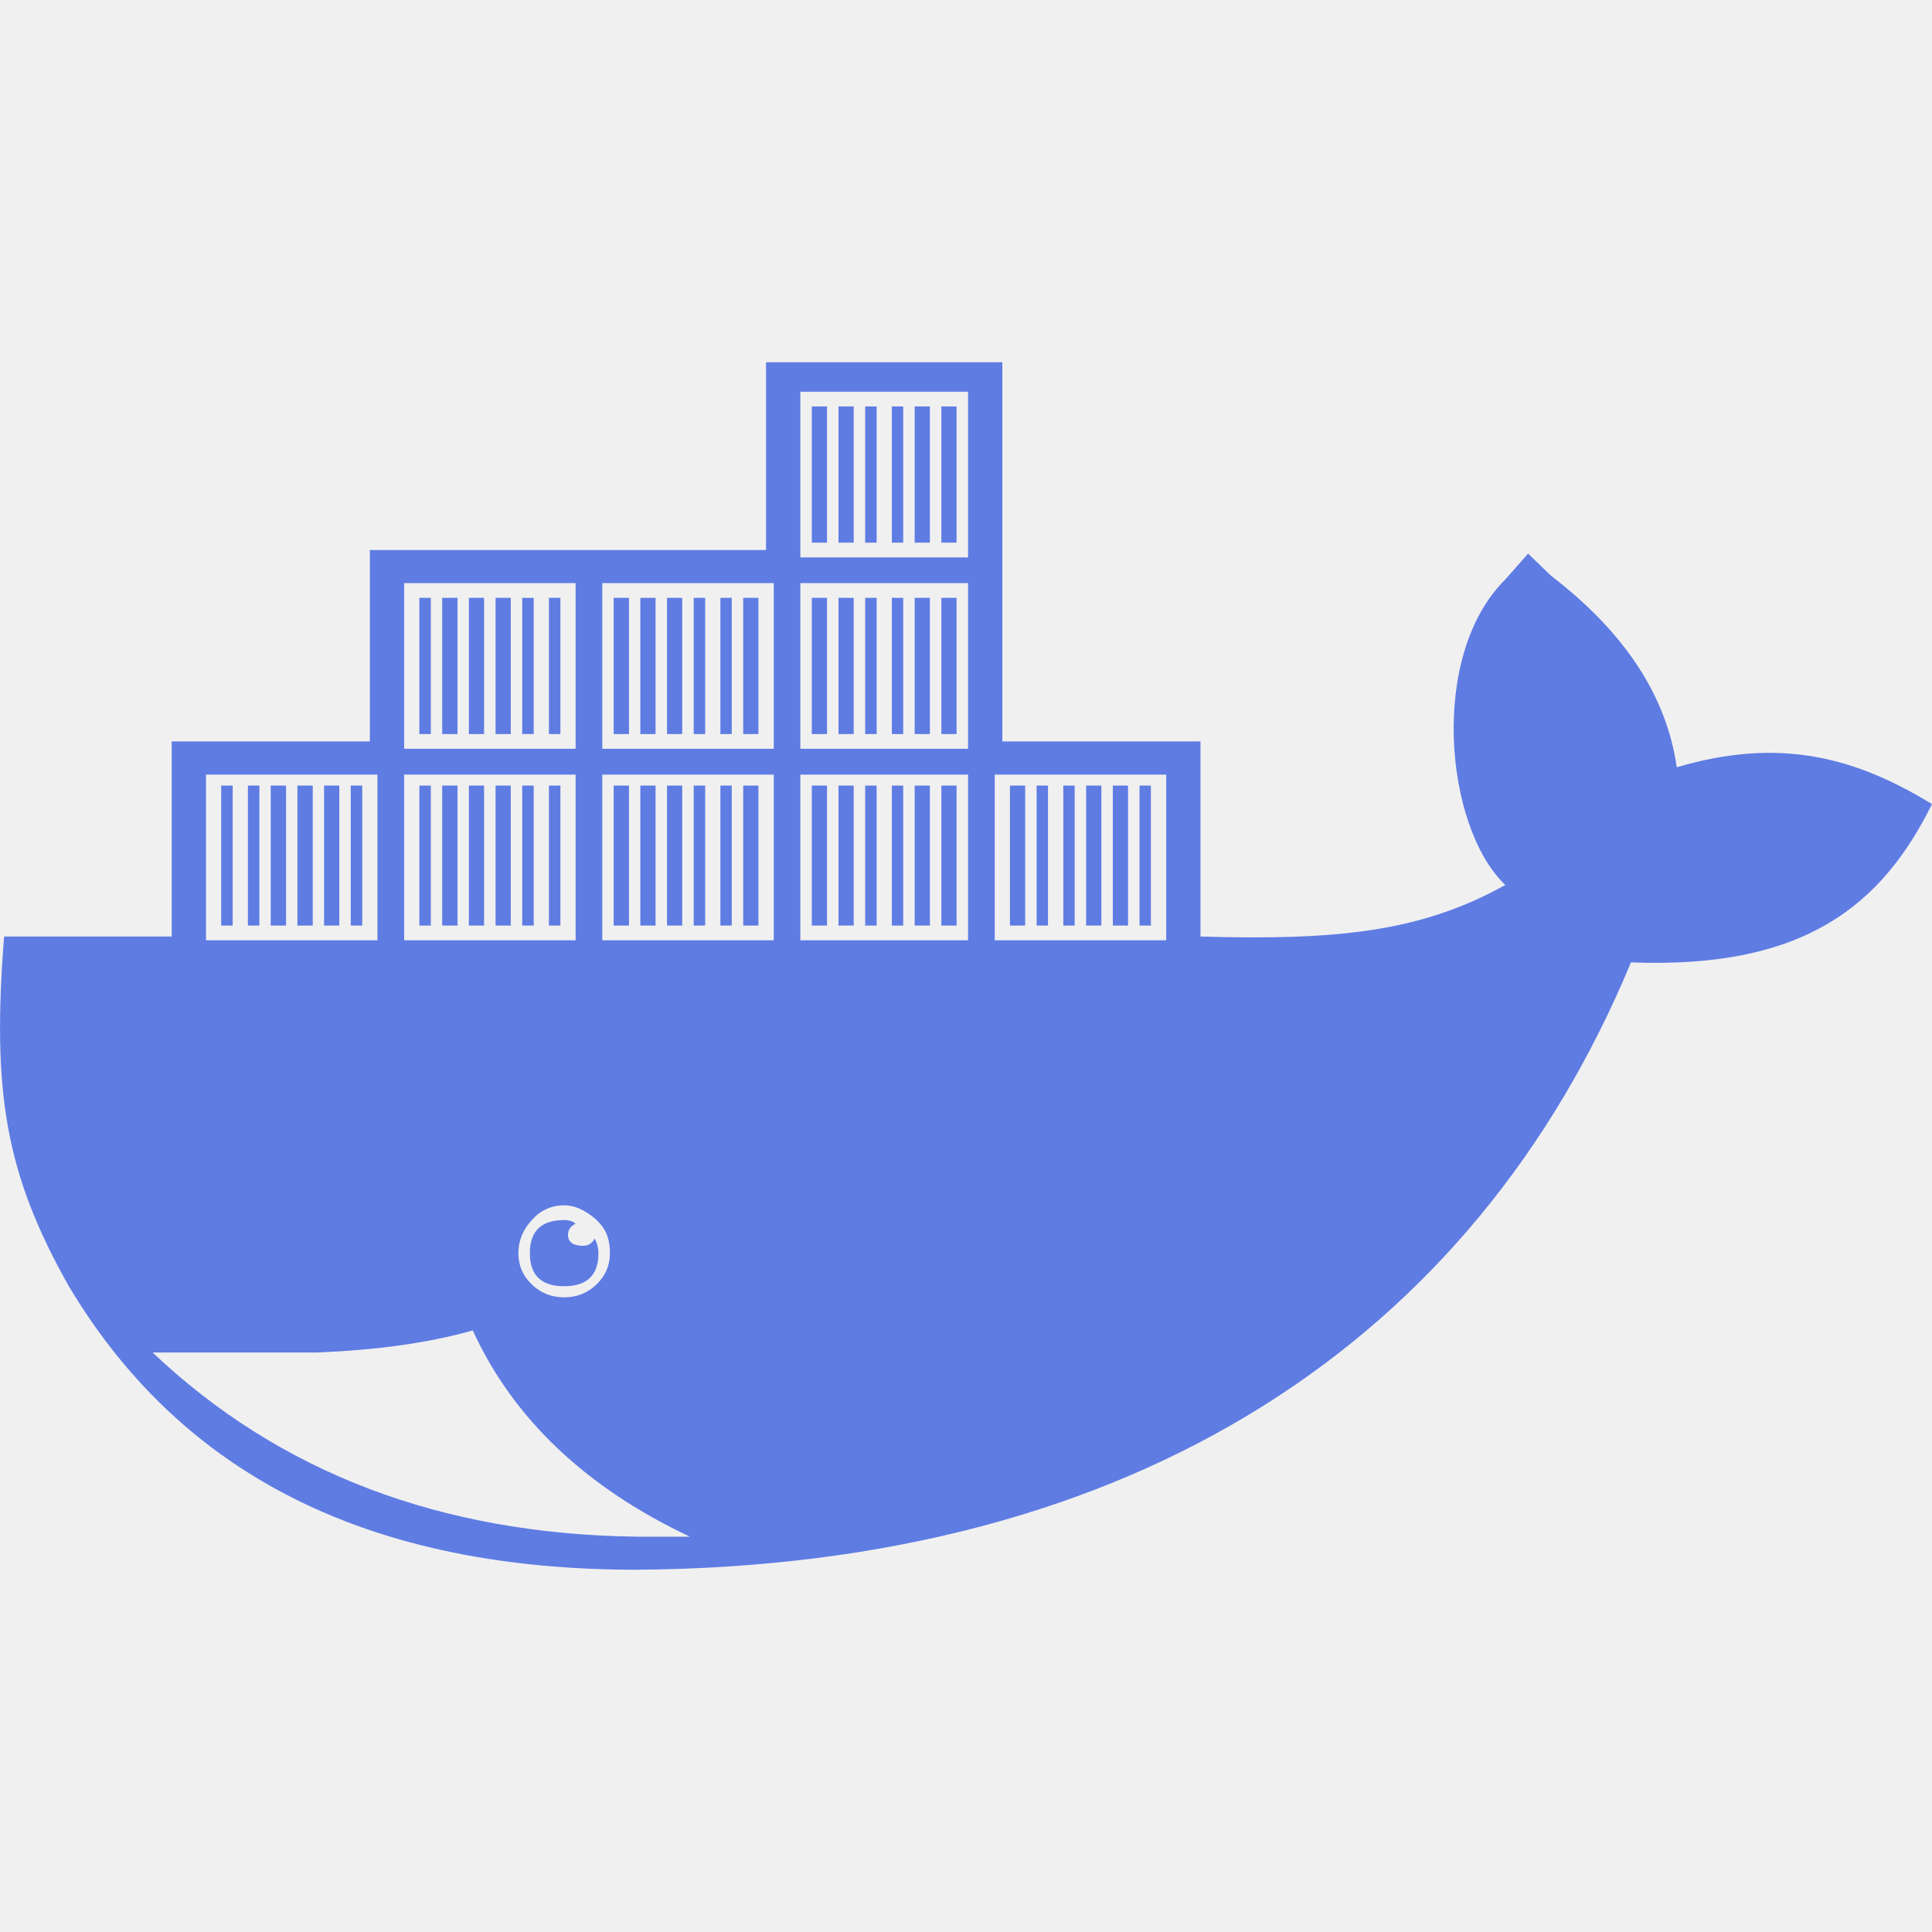
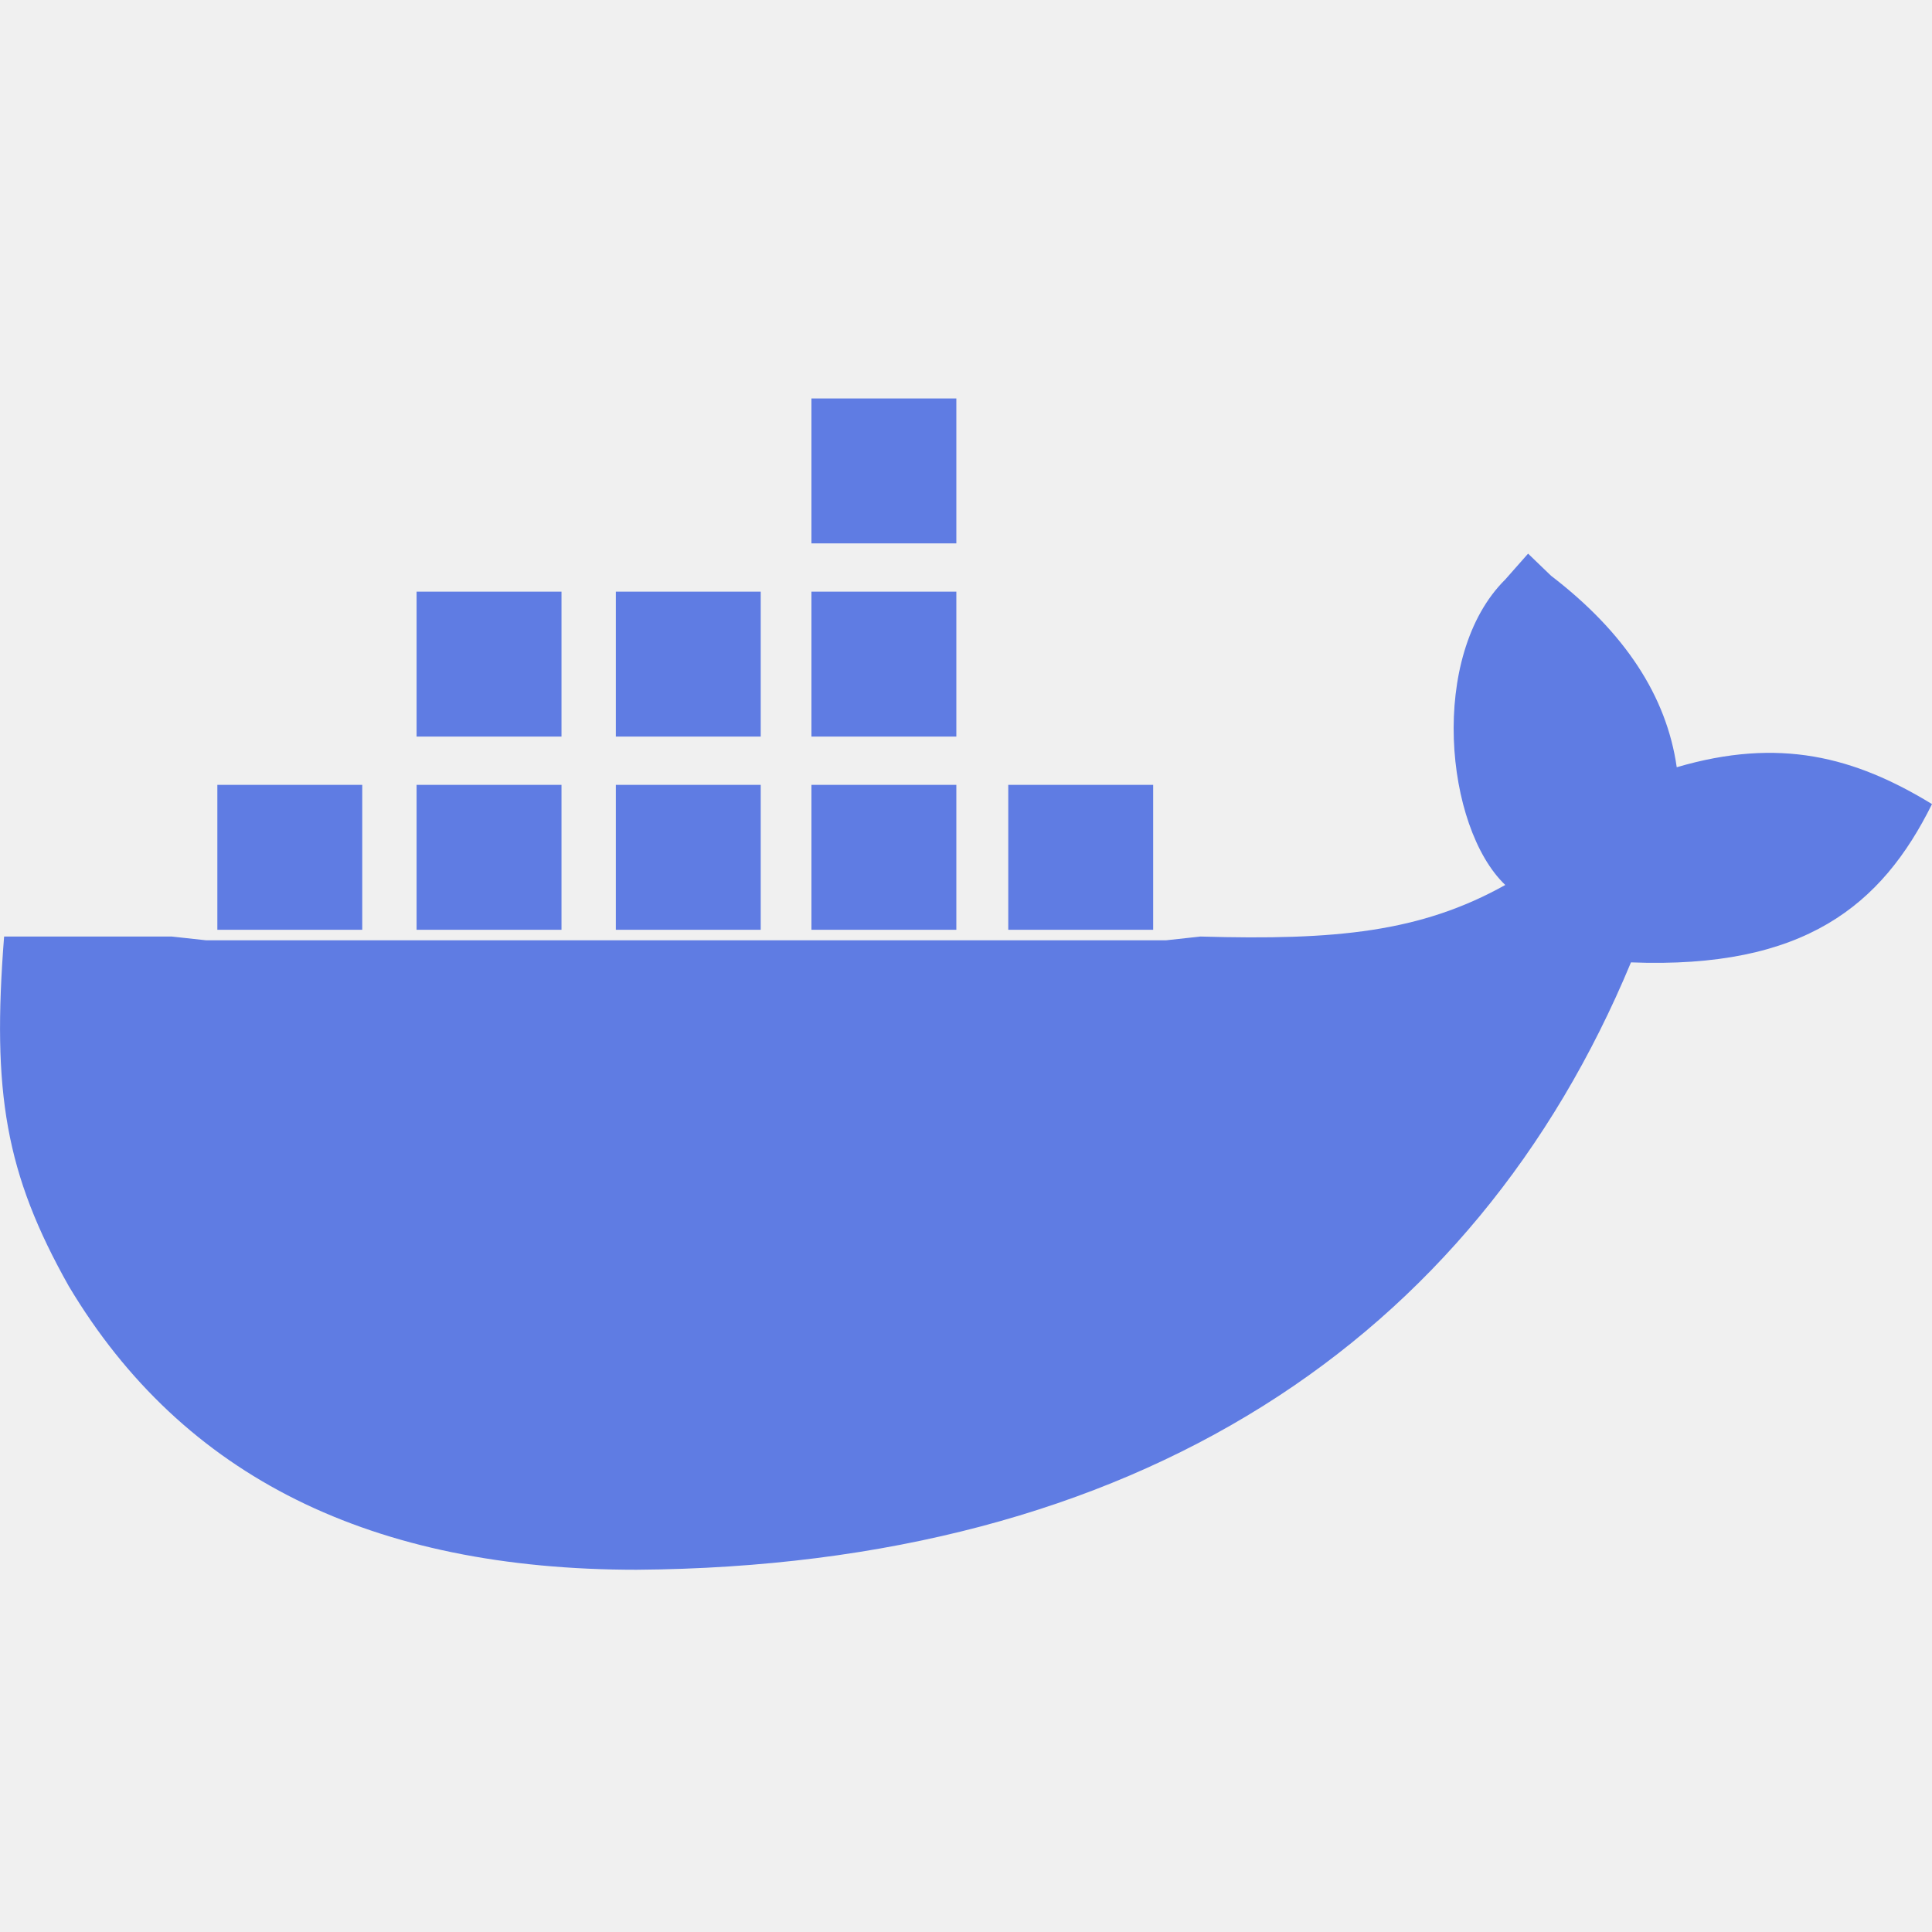
<svg xmlns="http://www.w3.org/2000/svg" width="16" height="16" viewBox="0 0 16 16" fill="none">
-   <path d="M12.466 7.329C11.966 6.852 11.83 5.429 12.466 4.799L12.655 4.585L12.845 4.768C13.455 5.236 13.802 5.764 13.886 6.354C14.735 6.104 15.358 6.267 16 6.659C15.584 7.499 14.942 8.026 13.507 7.97C12.208 11.096 9.416 12.97 5.272 13C3.084 13 1.517 12.238 0.57 10.652C0.044 9.718 -0.067 9.046 0.034 7.756H1.422V6.14H3.063V4.555H6.344V3H8.301V6.14H9.942V7.756C11.066 7.788 11.765 7.72 12.466 7.329ZM2.905 6.506H3V7.665H2.905V6.506ZM2.684 6.506H2.81V7.665H2.684V6.506ZM2.463 6.506H2.59V7.665H2.463V6.506ZM2.242 6.506H2.369V7.665H2.242V6.506ZM2.053 6.506H2.148V7.665H2.053V6.506ZM1.832 6.506H1.927V7.665H1.832V6.506ZM1.706 6.415V7.787H3.126V6.415H1.706ZM4.546 4.951H4.641V6.079H4.546V4.951ZM4.325 4.951H4.42V6.079H4.325V4.951ZM4.104 4.951H4.23V6.079H4.104V4.951ZM3.883 4.951H4.009V6.079H3.883V4.951ZM3.662 4.951H3.789V6.079H3.662V4.951ZM3.473 4.951H3.568V6.079H3.473V4.951ZM3.347 4.829V6.201H4.767V4.829H3.347ZM4.546 6.506H4.641V7.665H4.546V6.506ZM4.325 6.506H4.42V7.665H4.325V6.506ZM4.104 6.506H4.23V7.665H4.104V6.506ZM3.883 6.506H4.009V7.665H3.883V6.506ZM3.662 6.506H3.789V7.665H3.662V6.506ZM3.473 6.506H3.568V7.665H3.473V6.506ZM3.347 6.415V7.787H4.767V6.415H3.347ZM6.155 6.506H6.281V7.665H6.155V6.506ZM5.966 6.506H6.06V7.665H5.966V6.506ZM5.745 6.506H5.84V7.665H5.745V6.506ZM5.524 6.506H5.65V7.665H5.524V6.506ZM5.303 6.506H5.429V7.665H5.303V6.506ZM5.082 6.506H5.209V7.665H5.082V6.506ZM4.988 6.415V7.787H6.408V6.415H4.988ZM6.155 4.951H6.281V6.079H6.155V4.951ZM5.966 4.951H6.06V6.079H5.966V4.951ZM5.745 4.951H5.84V6.079H5.745V4.951ZM5.524 4.951H5.65V6.079H5.524V4.951ZM5.303 4.951H5.429V6.079H5.303V4.951ZM5.082 4.951H5.209V6.079H5.082V4.951ZM4.988 4.829V6.201H6.408V4.829H4.988ZM7.796 6.506H7.922V7.665H7.796V6.506ZM7.575 6.506H7.701V7.665H7.575V6.506ZM7.386 6.506H7.48V7.665H7.386V6.506ZM7.165 6.506H7.26V7.665H7.165V6.506ZM6.944 6.506H7.07V7.665H6.944V6.506ZM6.723 6.506H6.849V7.665H6.723V6.506ZM6.628 6.415V7.787H8.017V6.415H6.628ZM7.796 4.951H7.922V6.079H7.796V4.951ZM7.575 4.951H7.701V6.079H7.575V4.951ZM7.386 4.951H7.48V6.079H7.386V4.951ZM7.165 4.951H7.26V6.079H7.165V4.951ZM6.944 4.951H7.07V6.079H6.944V4.951ZM6.723 4.951H6.849V6.079H6.723V4.951ZM6.628 4.829V6.201H8.017V4.829H6.628ZM7.796 3.366H7.922V4.494H7.796V3.366ZM7.575 3.366H7.701V4.494H7.575V3.366ZM7.386 3.366H7.48V4.494H7.386V3.366ZM7.165 3.366H7.26V4.494H7.165V3.366ZM6.944 3.366H7.07V4.494H6.944V3.366ZM6.723 3.366H6.849V4.494H6.723V3.366ZM6.628 3.244V4.616H8.017V3.244H6.628ZM9.437 6.506H9.531V7.665H9.437V6.506ZM9.216 6.506H9.342V7.665H9.216V6.506ZM8.995 6.506H9.121V7.665H8.995V6.506ZM8.806 6.506H8.9V7.665H8.806V6.506ZM8.585 6.506H8.679V7.665H8.585V6.506ZM8.364 6.506H8.49V7.665H8.364V6.506ZM8.238 6.415V7.787H9.658V6.415H8.238ZM4.672 9.982C4.567 9.982 4.478 10.022 4.404 10.104C4.33 10.185 4.293 10.276 4.293 10.378C4.293 10.48 4.33 10.566 4.404 10.637C4.478 10.708 4.567 10.744 4.672 10.744C4.777 10.744 4.867 10.708 4.94 10.637C5.014 10.566 5.051 10.48 5.051 10.378C5.051 10.297 5.035 10.231 5.003 10.18C4.972 10.129 4.925 10.083 4.861 10.043C4.798 10.002 4.735 9.982 4.672 9.982ZM4.672 10.104C4.714 10.104 4.746 10.114 4.767 10.134C4.725 10.155 4.704 10.185 4.704 10.226C4.704 10.287 4.746 10.317 4.83 10.317C4.872 10.317 4.904 10.297 4.925 10.256C4.946 10.297 4.956 10.337 4.956 10.378C4.956 10.561 4.861 10.652 4.672 10.652C4.483 10.652 4.388 10.561 4.388 10.378C4.388 10.195 4.483 10.104 4.672 10.104ZM5.713 12.726C4.851 12.319 4.251 11.75 3.915 11.018C3.557 11.12 3.126 11.181 2.621 11.201H1.264C2.316 12.197 3.652 12.705 5.272 12.726H5.713Z" fill="#5F7CE3" />
+   <g clip-path="url(#clip0)">
+     <path fill-rule="evenodd" clip-rule="evenodd" d="M6.72 3.3H7.92V4.5H6.72V3.3ZM12.466 7.329C11.966 6.852 11.83 5.429 12.466 4.799L12.655 4.585L12.845 4.768C13.455 5.236 13.802 5.764 13.886 6.354C14.735 6.104 15.358 6.267 16 6.659C15.584 7.499 14.942 8.026 13.507 7.97C12.208 11.096 9.416 12.97 5.272 13C3.084 13 1.517 12.238 0.57 10.652C0.044 9.718 -0.067 9.046 0.034 7.756H1.422L1.706 7.787H3.126H3.347H4.767H4.988H6.408H6.628H8.017H8.238H9.658L9.942 7.756C11.066 7.788 11.765 7.72 12.466 7.329ZM3 6.5H1.8V7.7H3V6.5ZM3.45 6.5H4.65V7.7H3.45V6.5ZM6.3 6.5H5.1V7.7H6.3V6.5ZM6.72 6.5H7.92V7.7H6.72V6.5ZM4.65 4.9H3.45V6.1H4.65V4.9ZM5.1 4.9H6.3V6.1H5.1V4.9ZM7.92 4.9H6.72V6.1H7.92V4.9ZM9.55 6.5H8.35V7.7H9.55V6.5Z" fill="#5F7CE3" />
+   </g>
+   <defs>
+     <clipPath id="clip0">
+       <rect width="16" height="16" fill="white" />
+     </clipPath>
+   </defs>
</svg>
